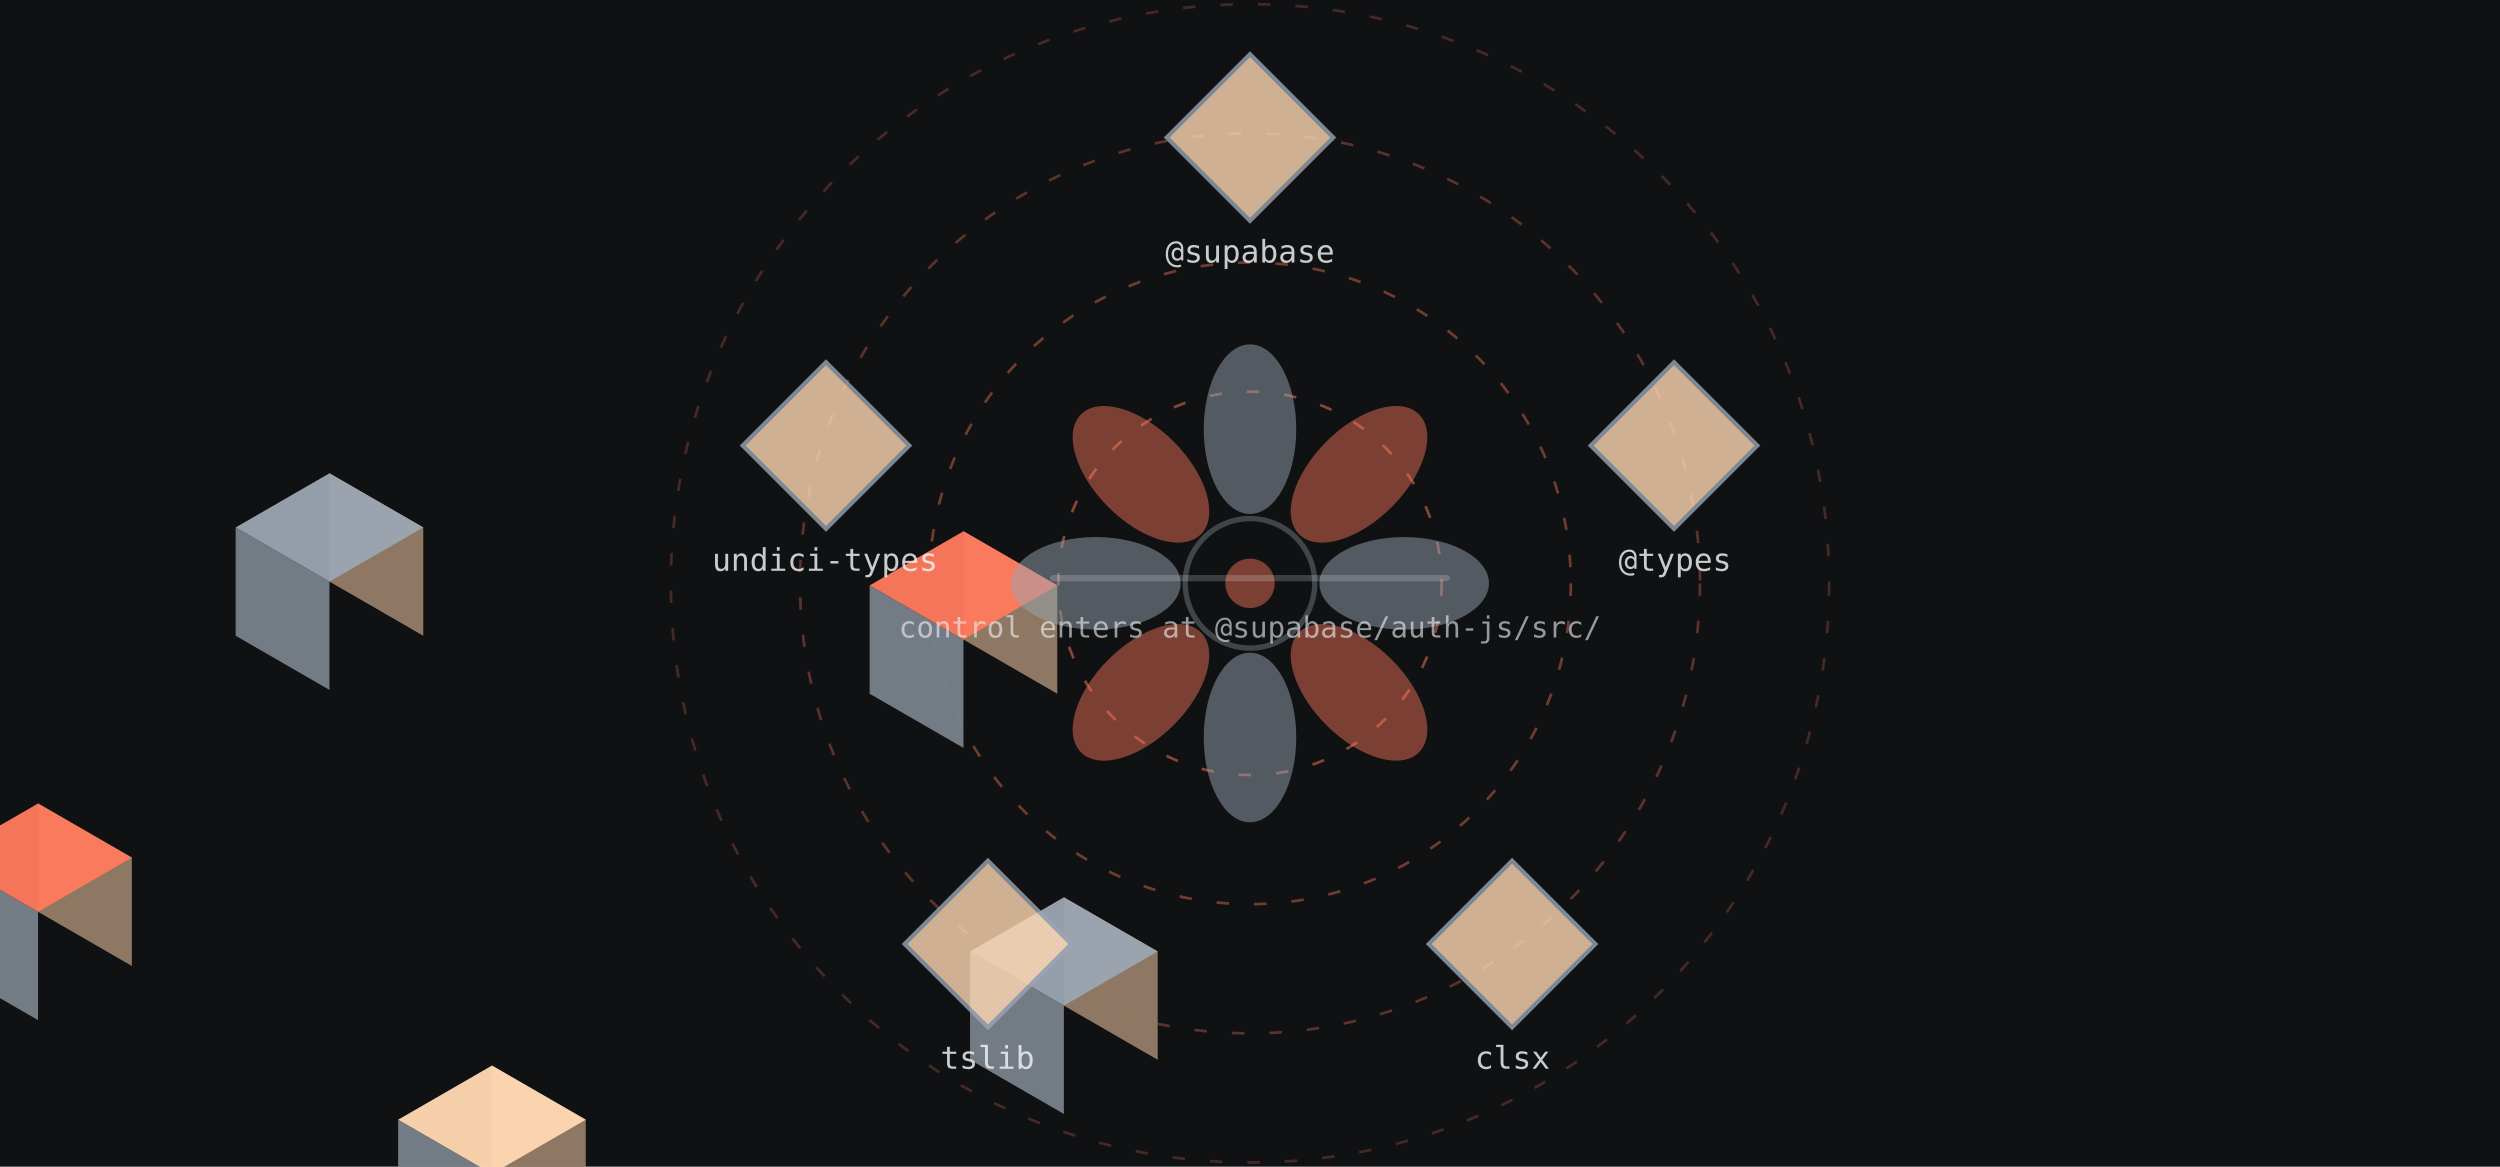
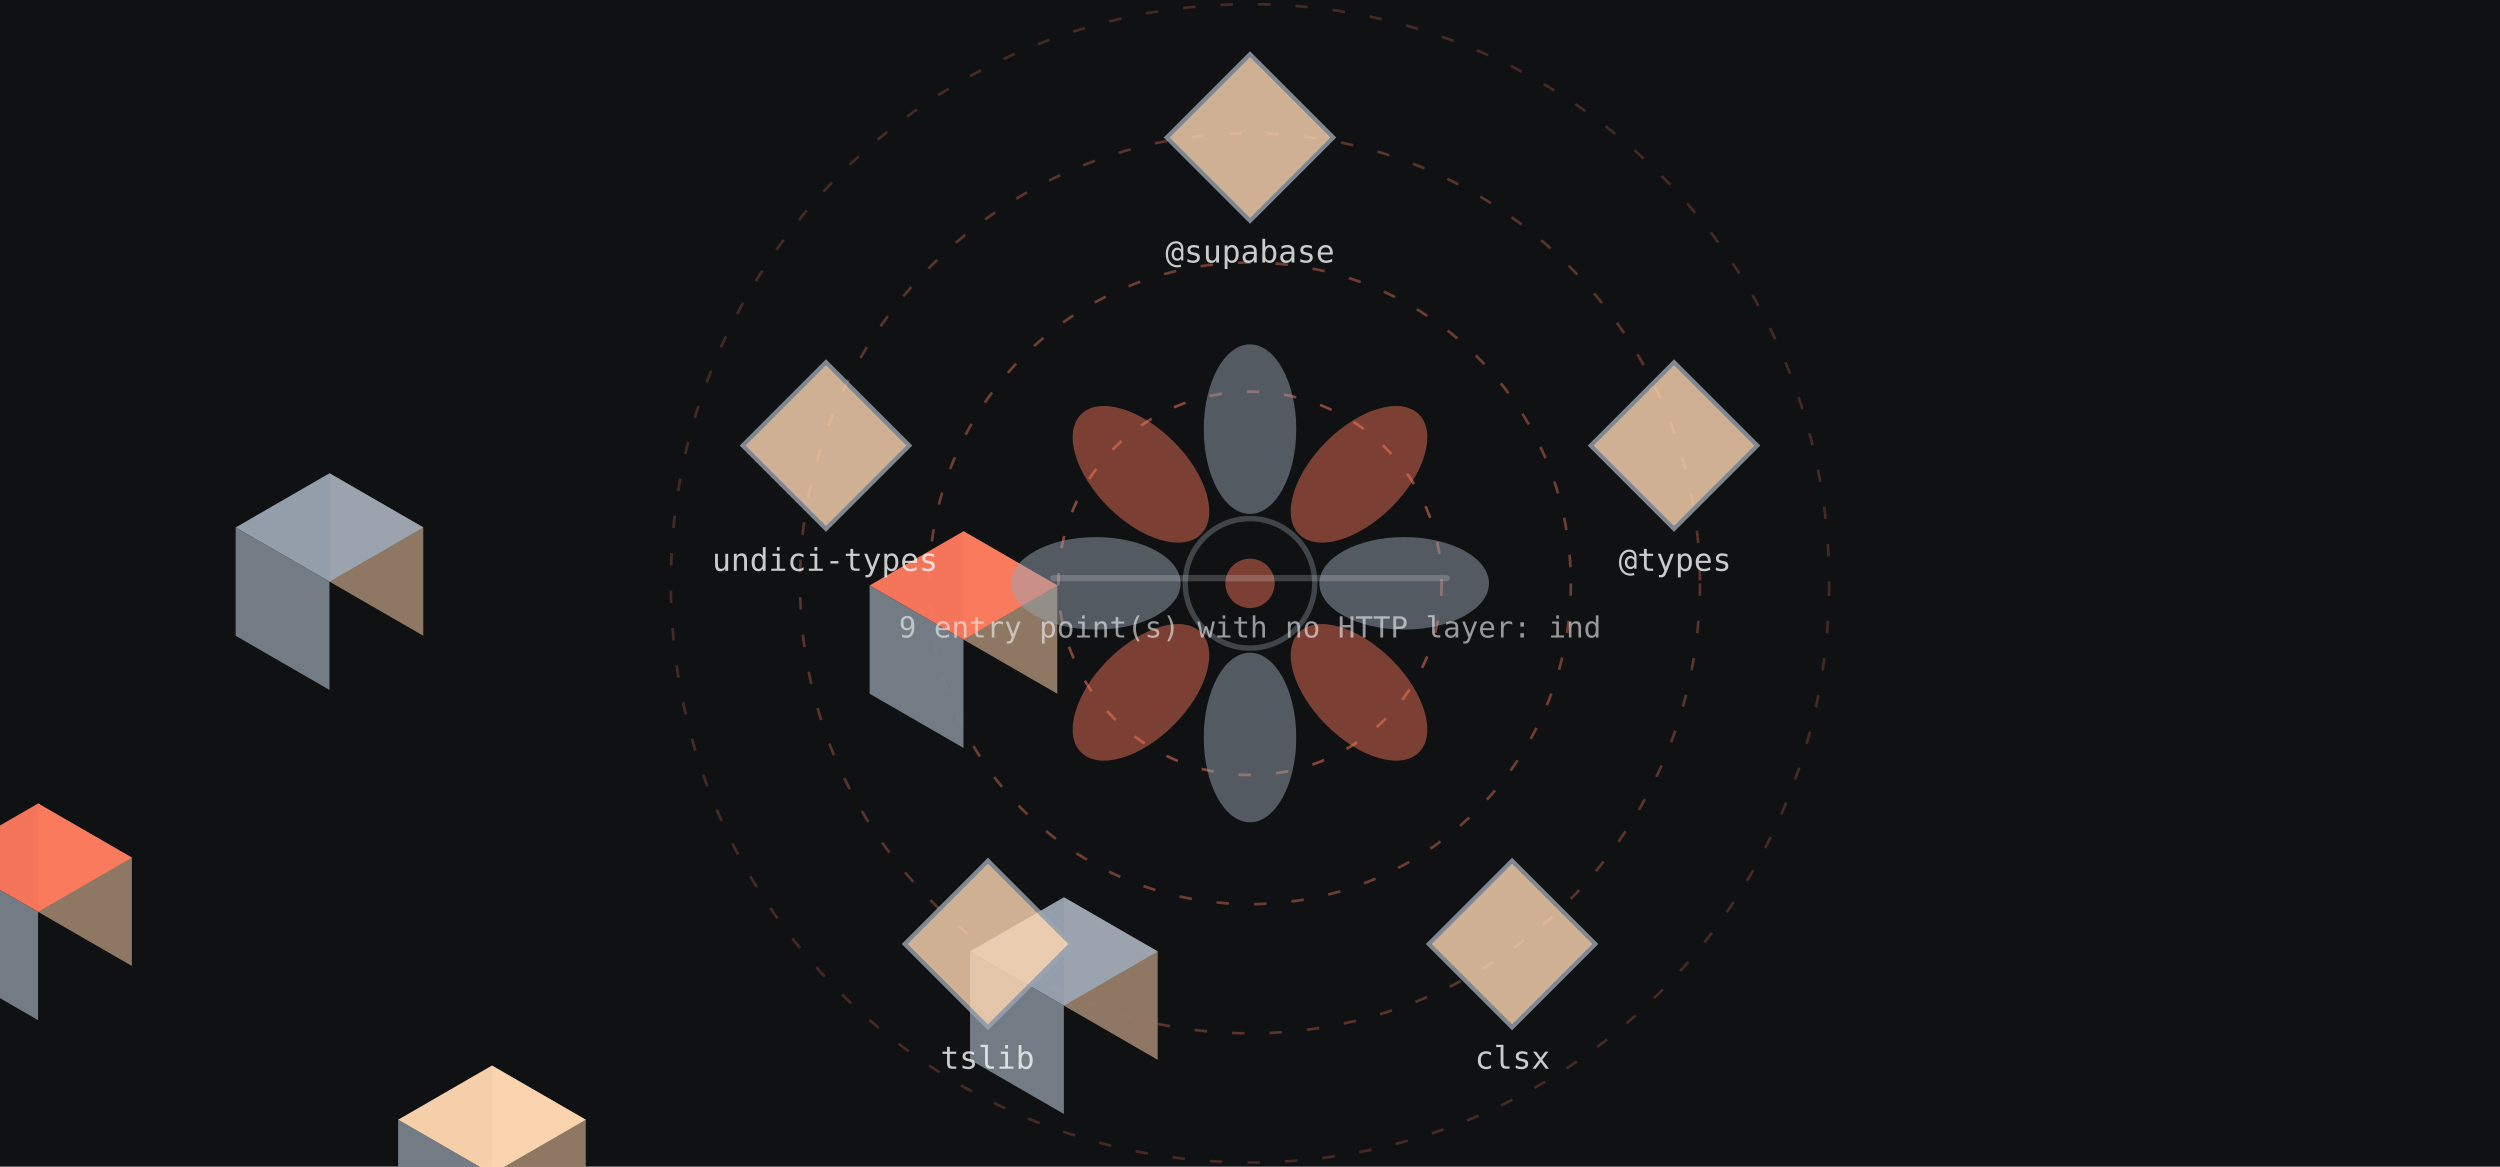
<svg xmlns="http://www.w3.org/2000/svg" viewBox="0 0 1200 560" width="1200" height="560" role="img" aria-label="node_modules workflow">
  <rect width="1200" height="560" fill="#0f1113" />
  <defs>
    <linearGradient id="gk" x1="0" y1="0" x2="1" y2="1">
      <stop offset="0%" stop-color="#ff7a5c" />
      <stop offset="100%" stop-color="#9aa5b1" />
    </linearGradient>
  </defs>
  <circle cx="600.00" cy="280.00" r="92.00" fill="none" stroke="rgba(255,122,92,0.500)" stroke-width="1.30" opacity="1.00" stroke-dasharray="6 12" />
  <g>
    <circle cx="600.00" cy="280.00" r="92.00" fill="none" stroke="#ffd8b1" stroke-width="2.60" opacity="0.00" />
    <animate attributeName="opacity" values="0;0.85;0" dur="14.4s" begin="0.0s" repeatCount="indefinite" />
  </g>
  <circle cx="600.00" cy="280.00" r="154.00" fill="none" stroke="rgba(255,122,92,0.410)" stroke-width="1.30" opacity="1.00" stroke-dasharray="6 12" />
  <g>
    <circle cx="600.00" cy="280.00" r="154.00" fill="none" stroke="#ffd8b1" stroke-width="2.60" opacity="0.00" />
    <animate attributeName="opacity" values="0;0.85;0" dur="14.4s" begin="0.6s" repeatCount="indefinite" />
  </g>
  <circle cx="600.00" cy="280.00" r="216.00" fill="none" stroke="rgba(255,122,92,0.320)" stroke-width="1.30" opacity="1.00" stroke-dasharray="6 12" />
  <g>
    <circle cx="600.00" cy="280.00" r="216.00" fill="none" stroke="#ffd8b1" stroke-width="2.60" opacity="0.00" />
    <animate attributeName="opacity" values="0;0.85;0" dur="14.4s" begin="1.2s" repeatCount="indefinite" />
  </g>
  <circle cx="600.00" cy="280.00" r="278.00" fill="none" stroke="rgba(255,122,92,0.230)" stroke-width="1.30" opacity="1.00" stroke-dasharray="6 12" />
  <g>
    <circle cx="600.00" cy="280.00" r="278.00" fill="none" stroke="#ffd8b1" stroke-width="2.60" opacity="0.00" />
    <animate attributeName="opacity" values="0;0.85;0" dur="14.4s" begin="1.8s" repeatCount="indefinite" />
  </g>
  <polygon points="462.46,307.00 507.49,333.00 507.49,281.00 462.46,255.00" fill="#947d67" opacity="0.95" />
  <polygon points="417.42,333.00 462.46,359.00 462.46,307.00 417.42,281.00" fill="#78818a" opacity="0.95" />
  <polygon points="462.46,255.00 507.49,281.00 462.46,307.00 417.42,281.00" fill="#ff7a5c" opacity="0.95" />
  <text x="600" y="126" font-family="ui-monospace,Menlo,monospace" font-size="15" fill="rgba(241,243,245,0.820)" text-anchor="middle">@supabase</text>
  <g>
    <polygon points="600.00,26.00 640.00,66.00 600.00,106.00 560.00,66.00" fill="#ffd8b1" opacity="0.80" stroke="#9aa5b1" stroke-width="2" />
    <animate attributeName="opacity" values="0.25;1.0;0.25" dur="14.4s" begin="0.0s" repeatCount="indefinite" />
  </g>
  <polygon points="510.66,482.70 555.69,508.70 555.69,456.70 510.66,430.70" fill="#947d67" opacity="0.95" />
  <polygon points="465.62,508.70 510.66,534.70 510.66,482.70 465.62,456.70" fill="#78818a" opacity="0.95" />
  <polygon points="510.66,430.70 555.69,456.70 510.66,482.70 465.62,456.70" fill="#9aa5b1" opacity="0.95" />
  <text x="804" y="274" font-family="ui-monospace,Menlo,monospace" font-size="15" fill="rgba(241,243,245,0.820)" text-anchor="middle">@types</text>
  <g>
    <polygon points="803.53,173.87 843.53,213.87 803.53,253.87 763.53,213.87" fill="#ffd8b1" opacity="0.80" stroke="#9aa5b1" stroke-width="2" />
    <animate attributeName="opacity" values="0.25;1.0;0.25" dur="14.4s" begin="2.88s" repeatCount="indefinite" />
  </g>
  <polygon points="236.13,563.46 281.16,589.46 281.16,537.46 236.13,511.46" fill="#947d67" opacity="0.95" />
  <polygon points="191.09,589.46 236.13,615.46 236.13,563.46 191.09,537.46" fill="#78818a" opacity="0.95" />
  <polygon points="236.13,511.46 281.16,537.46 236.13,563.46 191.09,537.46" fill="#ffd8b1" opacity="0.95" />
  <text x="726" y="513" font-family="ui-monospace,Menlo,monospace" font-size="15" fill="rgba(241,243,245,0.820)" text-anchor="middle">clsx</text>
  <g>
    <polygon points="725.79,413.13 765.79,453.13 725.79,493.13 685.79,453.13" fill="#ffd8b1" opacity="0.80" stroke="#9aa5b1" stroke-width="2" />
    <animate attributeName="opacity" values="0.25;1.0;0.25" dur="14.4s" begin="5.76s" repeatCount="indefinite" />
  </g>
  <polygon points="18.26,437.67 63.29,463.67 63.29,411.67 18.26,385.67" fill="#947d67" opacity="0.95" />
  <polygon points="-26.77,463.67 18.26,489.67 18.26,437.67 -26.77,411.67" fill="#78818a" opacity="0.95" />
  <polygon points="18.26,385.67 63.29,411.67 18.26,437.67 -26.77,411.67" fill="#ff7a5c" opacity="0.95" />
  <text x="474" y="513" font-family="ui-monospace,Menlo,monospace" font-size="15" fill="rgba(241,243,245,0.820)" text-anchor="middle">tslib</text>
  <g>
    <polygon points="474.21,413.13 514.21,453.13 474.21,493.13 434.21,453.13" fill="#ffd8b1" opacity="0.80" stroke="#9aa5b1" stroke-width="2" />
    <animate attributeName="opacity" values="0.25;1.0;0.25" dur="14.4s" begin="8.64s" repeatCount="indefinite" />
  </g>
  <polygon points="158.14,279.17 203.17,305.17 203.17,253.17 158.14,227.17" fill="#947d67" opacity="0.95" />
  <polygon points="113.11,305.17 158.14,331.17 158.14,279.17 113.11,253.17" fill="#78818a" opacity="0.95" />
  <polygon points="158.14,227.17 203.17,253.17 158.14,279.17 113.11,253.17" fill="#9aa5b1" opacity="0.95" />
  <text x="396" y="274" font-family="ui-monospace,Menlo,monospace" font-size="15" fill="rgba(241,243,245,0.820)" text-anchor="middle">undici-types</text>
  <g>
    <polygon points="396.47,173.87 436.47,213.87 396.47,253.87 356.47,213.87" fill="#ffd8b1" opacity="0.80" stroke="#9aa5b1" stroke-width="2" />
    <animate attributeName="opacity" values="0.25;1.0;0.25" dur="14.4s" begin="11.52s" repeatCount="indefinite" />
  </g>
  <ellipse cx="600.00" cy="206.00" rx="22.20" ry="40.70" fill="rgba(154,165,177,0.500)" opacity="1.00" transform="rotate(0.0 600.00 206.00)" />
  <ellipse cx="652.33" cy="227.67" rx="22.20" ry="40.70" fill="rgba(255,122,92,0.450)" opacity="1.00" transform="rotate(45.0 652.33 227.67)" />
  <ellipse cx="674.00" cy="280.00" rx="22.20" ry="40.70" fill="rgba(154,165,177,0.500)" opacity="1.00" transform="rotate(90.0 674.00 280.00)" />
  <ellipse cx="652.33" cy="332.33" rx="22.20" ry="40.70" fill="rgba(255,122,92,0.450)" opacity="1.00" transform="rotate(135.0 652.33 332.33)" />
  <ellipse cx="600.00" cy="354.00" rx="22.20" ry="40.70" fill="rgba(154,165,177,0.500)" opacity="1.00" transform="rotate(180.0 600.00 354.00)" />
  <ellipse cx="547.67" cy="332.33" rx="22.20" ry="40.70" fill="rgba(255,122,92,0.450)" opacity="1.00" transform="rotate(225.0 547.67 332.33)" />
  <ellipse cx="526.00" cy="280.00" rx="22.20" ry="40.70" fill="rgba(154,165,177,0.500)" opacity="1.00" transform="rotate(270.0 526.00 280.00)" />
  <ellipse cx="547.67" cy="227.67" rx="22.20" ry="40.70" fill="rgba(255,122,92,0.450)" opacity="1.00" transform="rotate(315.0 547.67 227.67)" />
  <circle cx="600.00" cy="280.00" r="31.08" fill="none" stroke="rgba(154,165,177,0.500)" stroke-width="2.59" opacity="0.70" />
  <circle cx="600.00" cy="280.00" r="11.84" fill="rgba(255,122,92,0.450)" opacity="1.00" />
  <rect x="504.00" y="276.00" width="192.00" height="3.00" rx="2.00" fill="rgba(241,243,245,0.200)" opacity="1.00" />
-   <text x="600" y="306" font-family="ui-monospace,Menlo,monospace" font-size="14" fill="rgba(241,243,245,0.600)" text-anchor="middle">control enters at @supabase/auth-js/src/</text>
+   <text x="600" y="306" font-family="ui-monospace,Menlo,monospace" font-size="14" fill="rgba(241,243,245,0.600)" text-anchor="middle">9 entry point(s) with no HTTP layer: ind</text>
</svg>
